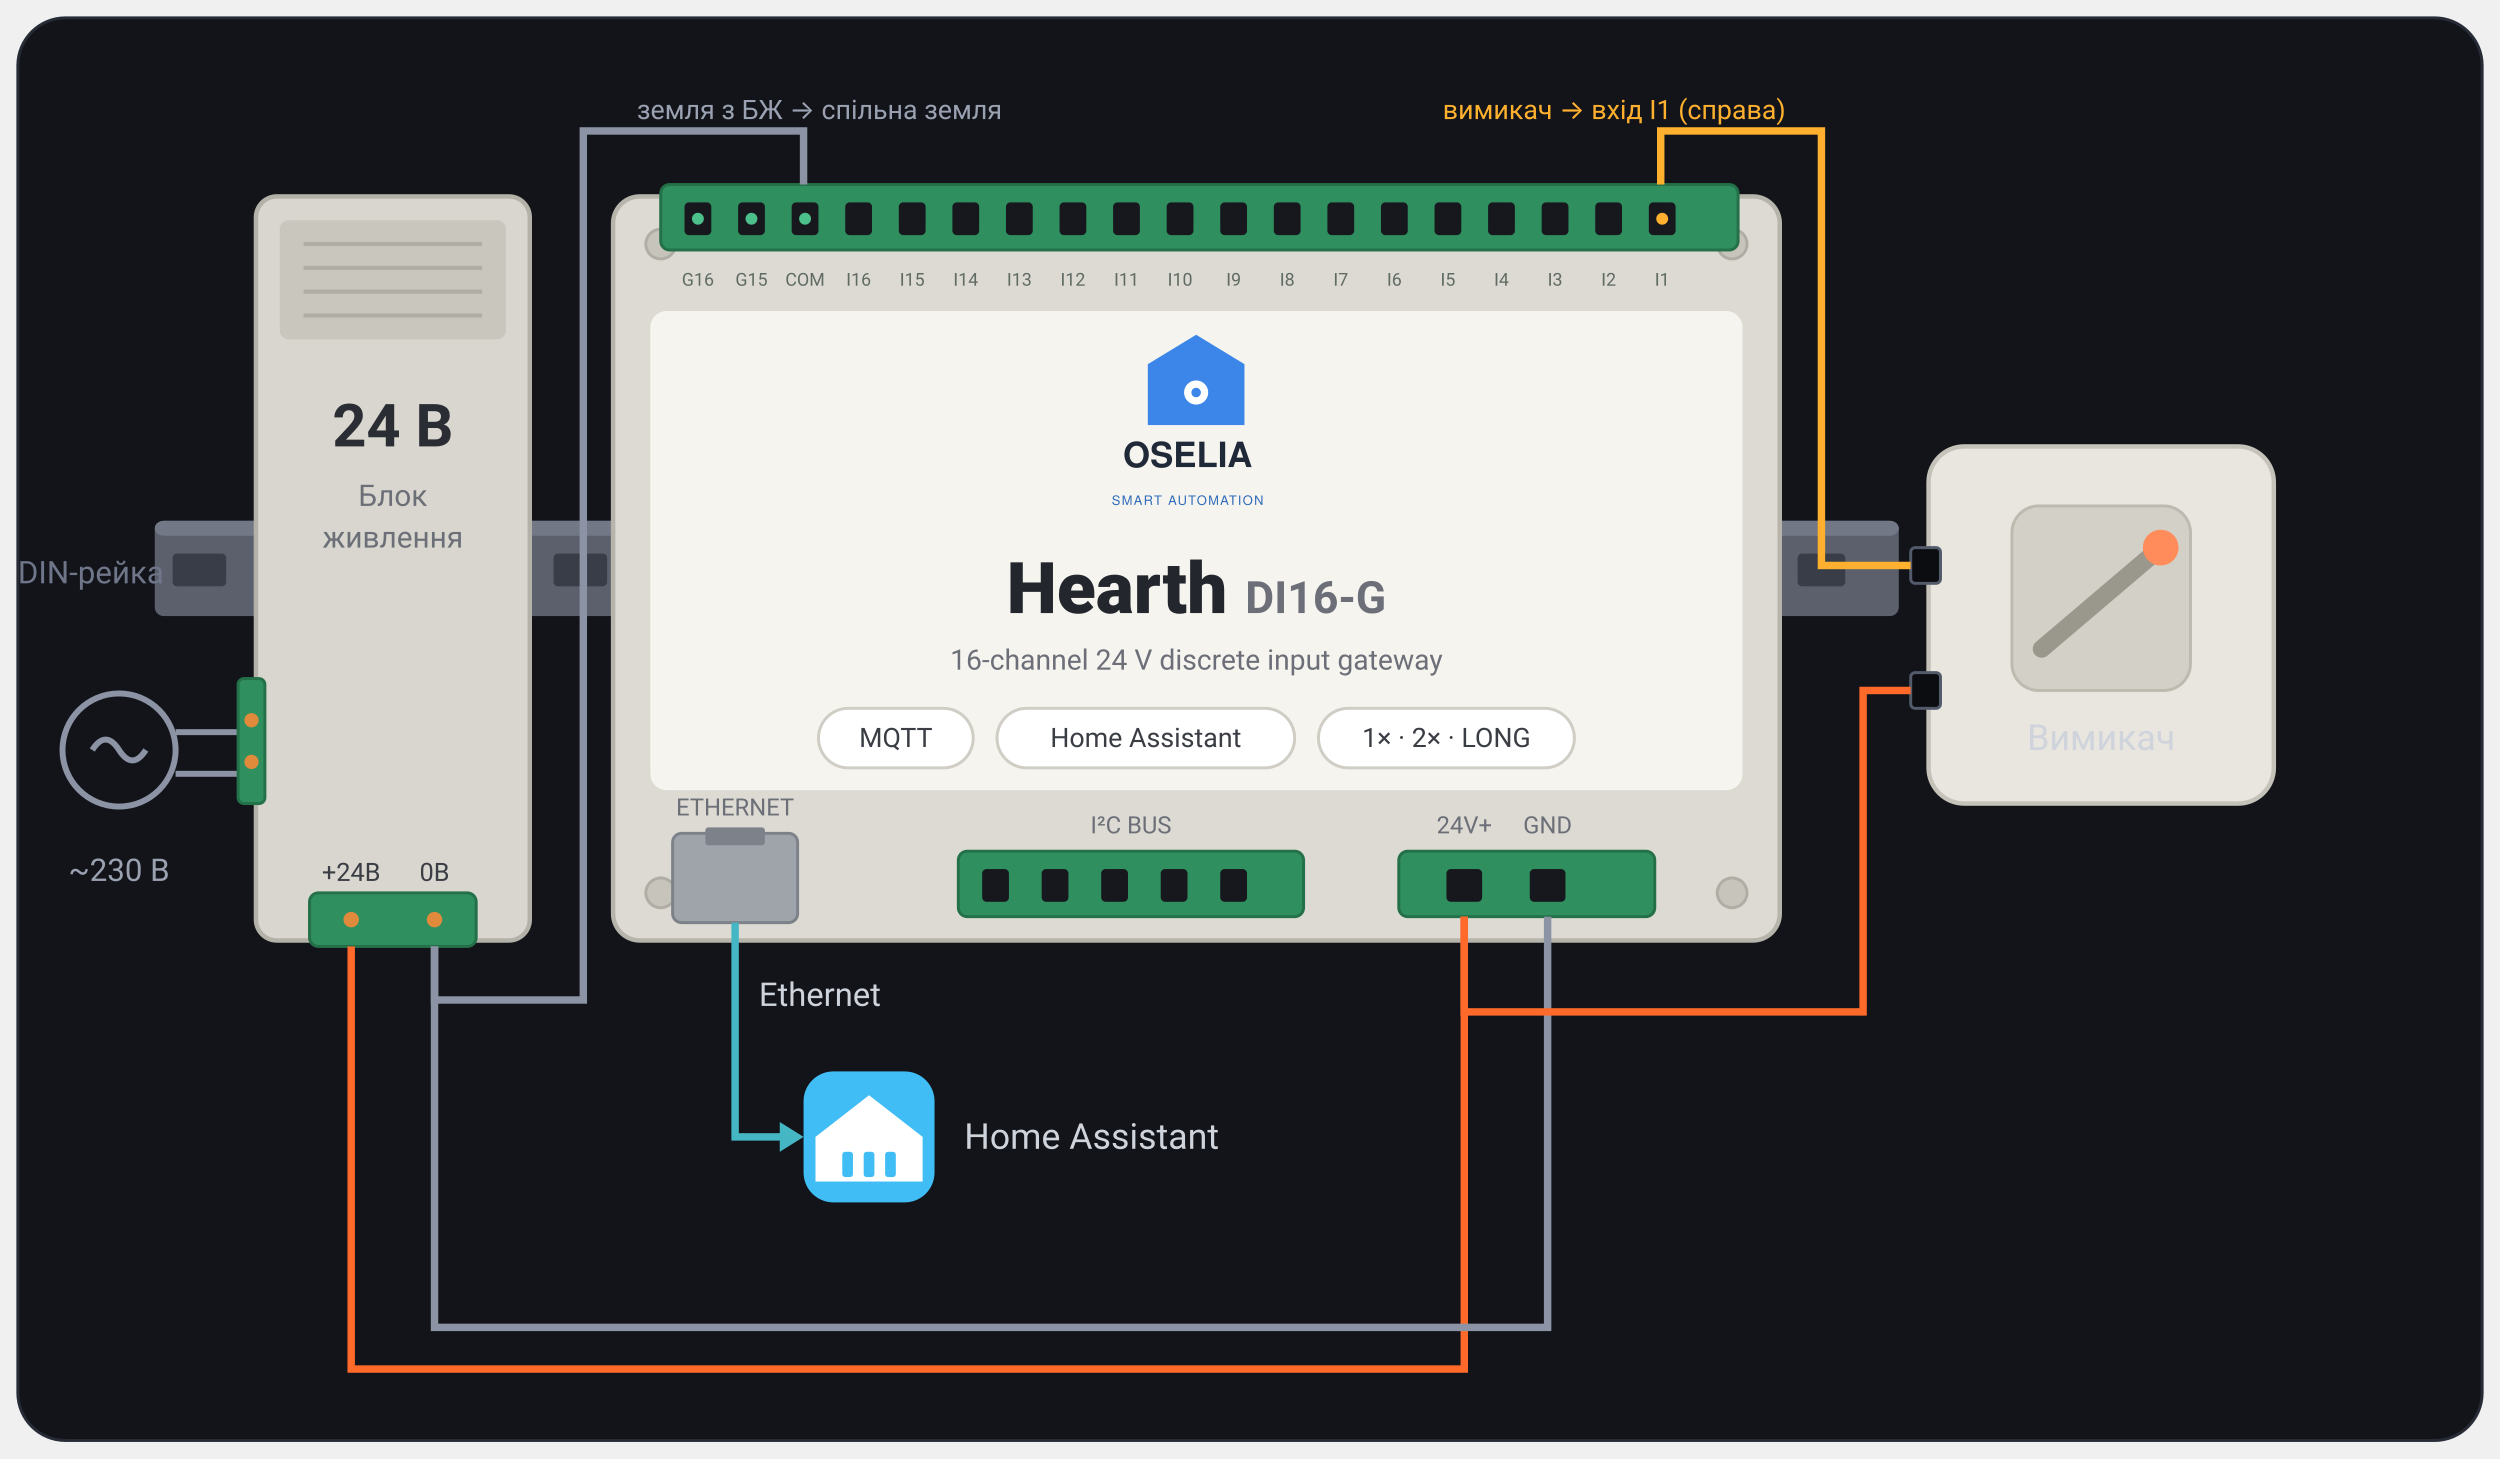
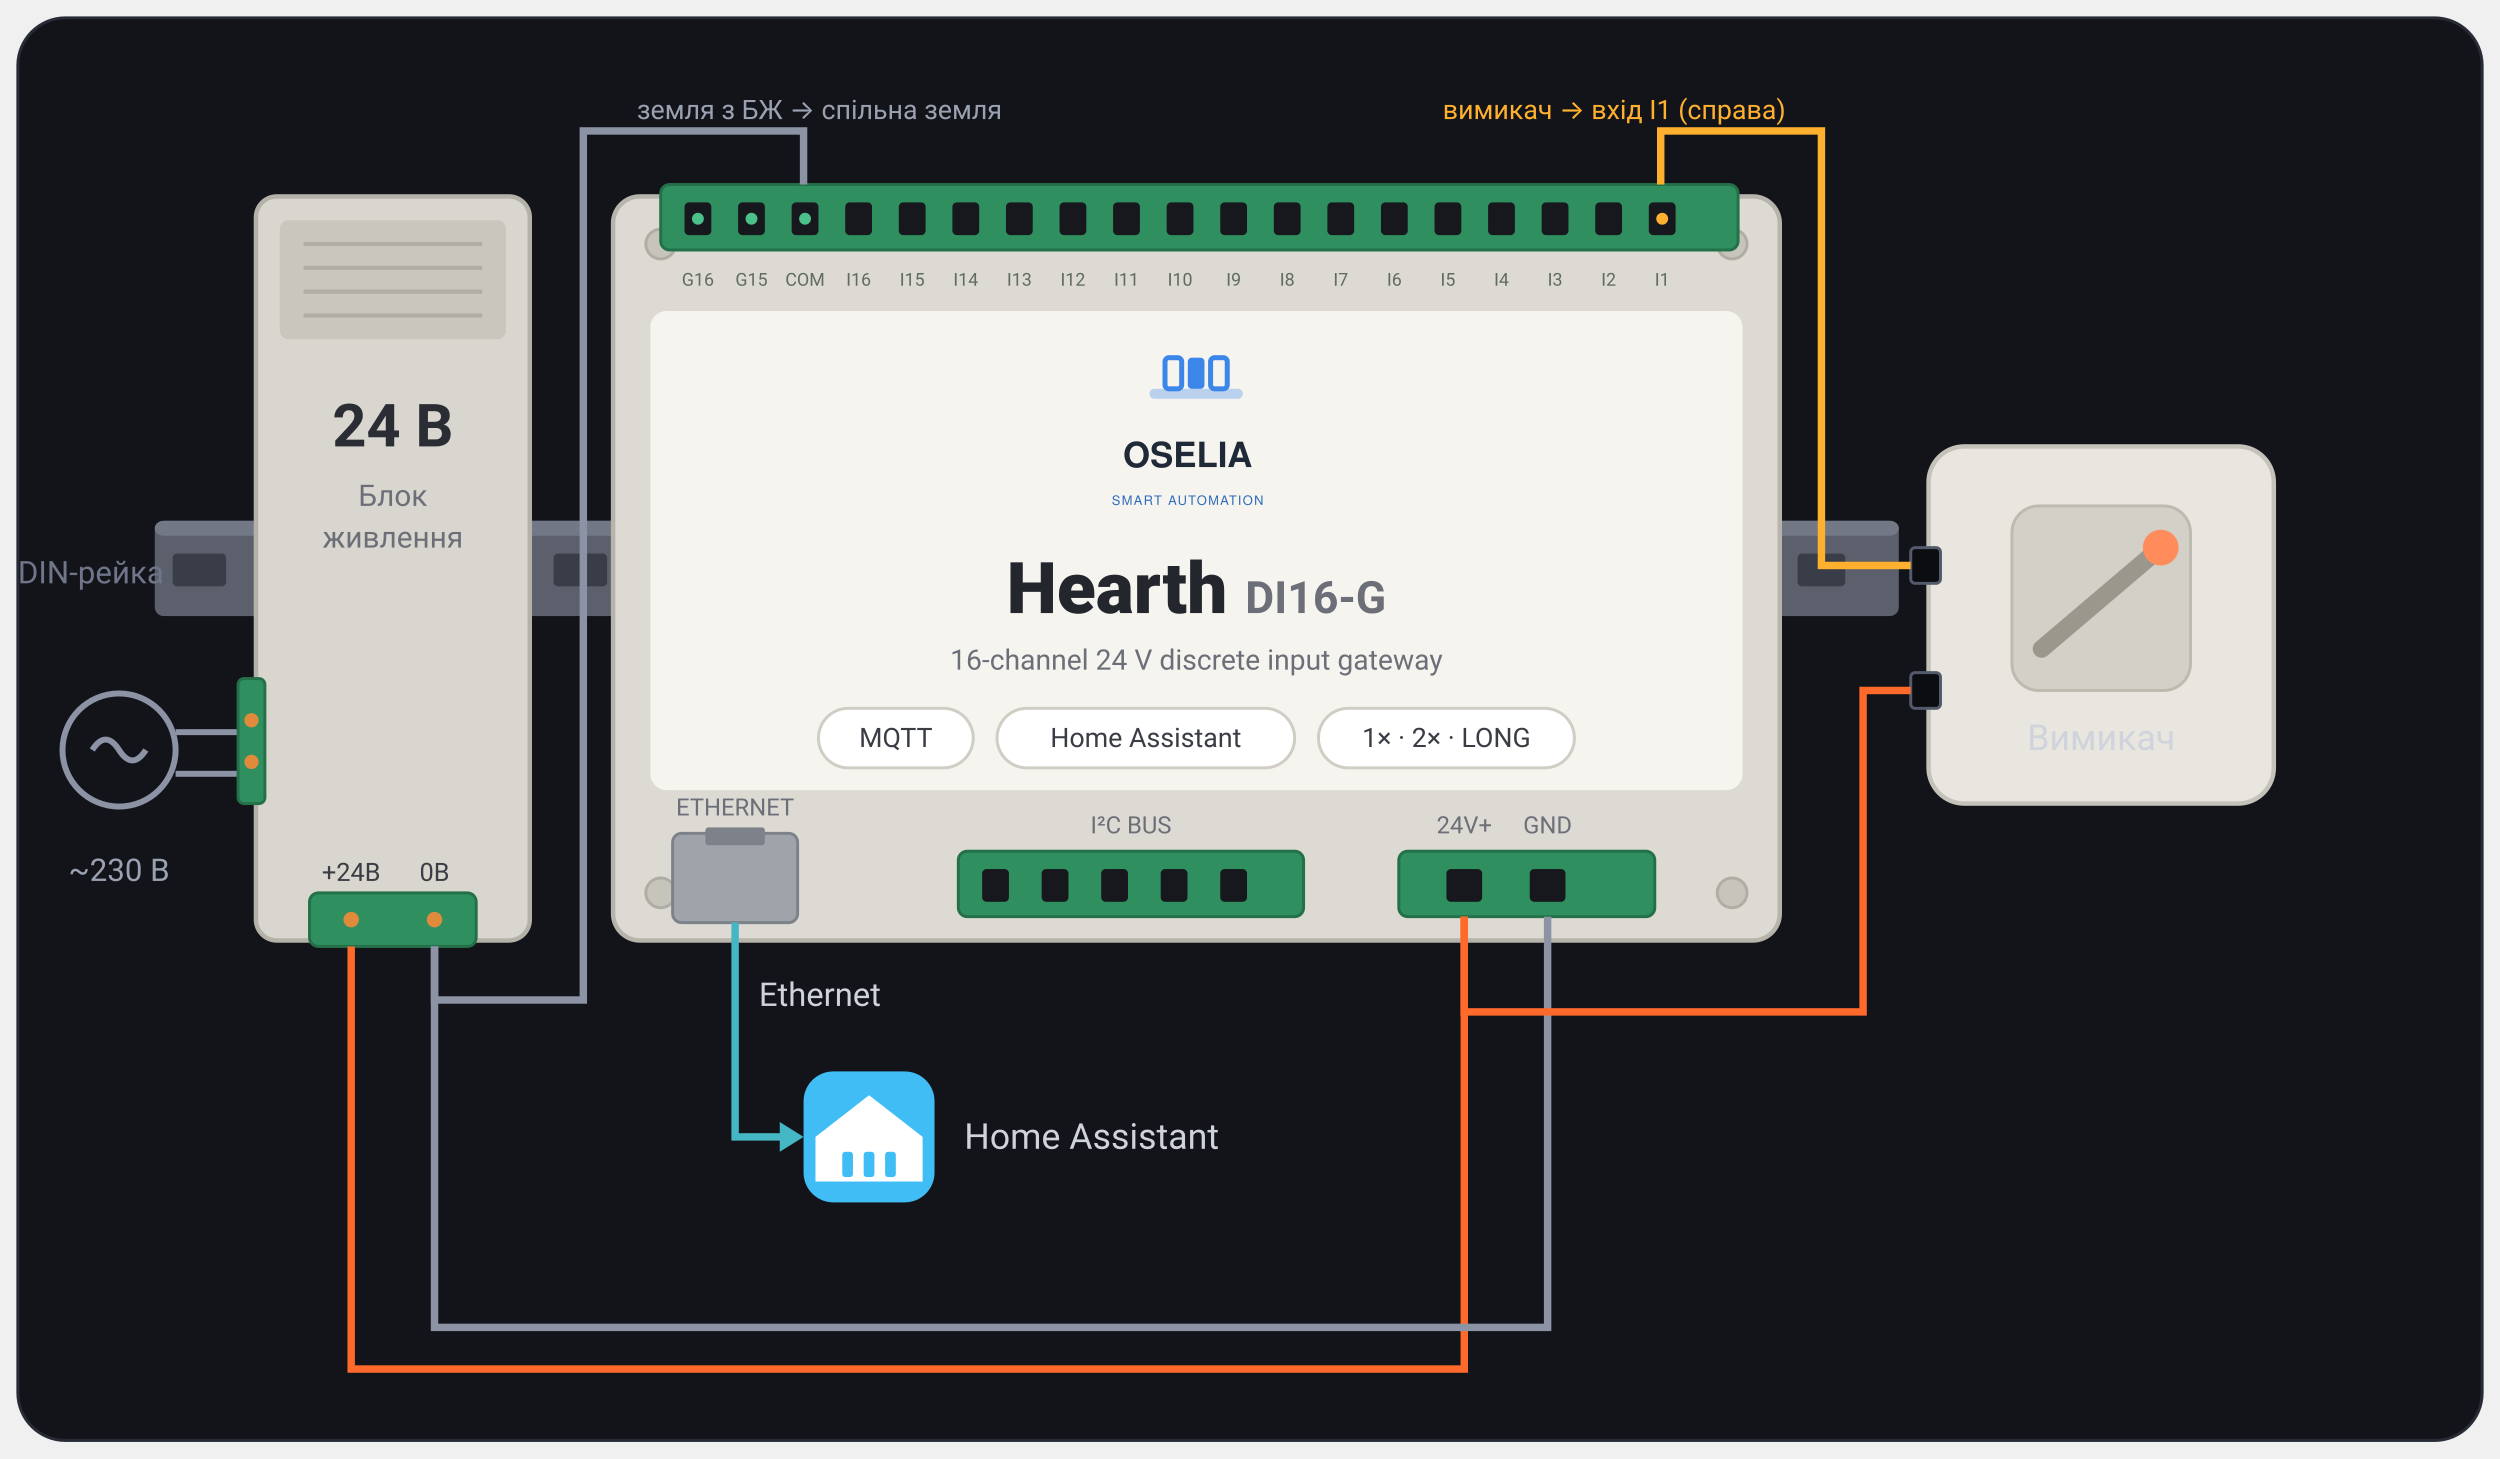
<svg xmlns="http://www.w3.org/2000/svg" viewBox="0 0 840 490" role="img" aria-label="Блок живлення 24 В, шлюз OSELIA Hearth DI16-G і вимикач на DIN-рейці, під'єднані до Home Assistant" font-family="ui-sans-serif, system-ui, -apple-system, Segoe UI, Roboto, sans-serif">
  <rect x="6" y="6" width="828" height="478" rx="16" fill="#121419" stroke="#262b36" />
  <g>
    <rect x="52" y="175" width="586" height="32" rx="3" fill="#5b606c" />
    <rect x="52" y="175" width="586" height="5" rx="3" fill="#727885" />
    <g fill="#383d47">
      <rect x="58" y="186" width="18" height="11" rx="1.5" />
      <rect x="186" y="186" width="18" height="11" rx="1.5" />
      <rect x="604" y="186" width="16" height="11" rx="1.5" />
    </g>
    <text x="6" y="196" font-size="10.5" fill="#6f7689">DIN-рейка</text>
  </g>
  <g>
    <circle cx="40" cy="252" r="19" fill="none" stroke="#8b93a5" stroke-width="2" />
    <path d="M31 252 q4.5 -7 9 0 t9 0" fill="none" stroke="#8b93a5" stroke-width="2" />
    <text x="40" y="296" font-size="10.5" fill="#9aa1b1" text-anchor="middle">~230 В</text>
    <path d="M59 246 H82" stroke="#8b93a5" stroke-width="2" />
    <path d="M59 260 H82" stroke="#8b93a5" stroke-width="2" />
  </g>
  <g>
    <rect x="86" y="66" width="92" height="250" rx="7" fill="#d8d6ce" stroke="#b4b2a8" stroke-width="1.5" />
    <rect x="94" y="74" width="76" height="40" rx="3" fill="#c8c6bd" />
    <g stroke="#b0aea4" stroke-width="1.4">
      <path d="M102 82 H162" />
      <path d="M102 90 H162" />
      <path d="M102 98 H162" />
      <path d="M102 106 H162" />
    </g>
    <text x="132" y="150" font-size="20" font-weight="700" fill="#2a2d33" text-anchor="middle">24 В</text>
    <text x="132" y="170" font-size="10" fill="#6c6f78" text-anchor="middle">Блок</text>
    <text x="132" y="184" font-size="10" fill="#6c6f78" text-anchor="middle">живлення</text>
    <rect x="80" y="228" width="9" height="42" rx="2" fill="#2f8f5f" stroke="#247048" />
    <circle cx="84.5" cy="242" r="2.4" fill="#e08a3c" />
    <circle cx="84.5" cy="256" r="2.4" fill="#e08a3c" />
    <rect x="104" y="300" width="56" height="18" rx="3" fill="#2f8f5f" stroke="#247048" />
    <circle cx="118" cy="309" r="2.6" fill="#e08a3c" />
    <circle cx="146" cy="309" r="2.6" fill="#e08a3c" />
    <text x="118" y="296" font-size="8.5" fill="#3a3d44" text-anchor="middle">+24В</text>
    <text x="146" y="296" font-size="8.5" fill="#3a3d44" text-anchor="middle">0В</text>
  </g>
  <g>
    <rect x="206" y="66" width="392" height="250" rx="9" fill="#dcdad2" stroke="#b6b4ab" stroke-width="1.5" />
    <g fill="#c6c4bb" stroke="#b0aea4">
      <circle cx="222" cy="82" r="5" />
      <circle cx="582" cy="82" r="5" />
      <circle cx="222" cy="300" r="5" />
      <circle cx="582" cy="300" r="5" />
    </g>
    <rect x="222" y="62" width="362" height="22" rx="3" fill="#2f8f5f" stroke="#247048" />
    <g fill="#16181d">
      <rect x="230" y="68" width="9" height="11" rx="1.5" />
      <rect x="248" y="68" width="9" height="11" rx="1.5" />
      <rect x="266" y="68" width="9" height="11" rx="1.5" />
      <rect x="284" y="68" width="9" height="11" rx="1.5" />
      <rect x="302" y="68" width="9" height="11" rx="1.5" />
      <rect x="320" y="68" width="9" height="11" rx="1.5" />
      <rect x="338" y="68" width="9" height="11" rx="1.5" />
      <rect x="356" y="68" width="9" height="11" rx="1.5" />
      <rect x="374" y="68" width="9" height="11" rx="1.5" />
      <rect x="392" y="68" width="9" height="11" rx="1.5" />
      <rect x="410" y="68" width="9" height="11" rx="1.5" />
      <rect x="428" y="68" width="9" height="11" rx="1.5" />
      <rect x="446" y="68" width="9" height="11" rx="1.5" />
      <rect x="464" y="68" width="9" height="11" rx="1.5" />
      <rect x="482" y="68" width="9" height="11" rx="1.5" />
      <rect x="500" y="68" width="9" height="11" rx="1.5" />
      <rect x="518" y="68" width="9" height="11" rx="1.5" />
      <rect x="536" y="68" width="9" height="11" rx="1.5" />
      <rect x="554" y="68" width="9" height="11" rx="1.5" />
    </g>
    <g fill="#4cc08a">
      <circle cx="234.5" cy="73.5" r="2" />
      <circle cx="252.5" cy="73.5" r="2" />
      <circle cx="270.5" cy="73.5" r="2" />
    </g>
    <circle cx="558.5" cy="73.5" r="2" fill="#ffb02e" />
    <g font-size="6" fill="#5f6b63" text-anchor="middle">
      <text x="234.5" y="96">G16</text>
      <text x="252.5" y="96">G15</text>
      <text x="270.5" y="96">COM</text>
      <text x="288.5" y="96">I16</text>
      <text x="306.5" y="96">I15</text>
      <text x="324.5" y="96">I14</text>
      <text x="342.5" y="96">I13</text>
      <text x="360.5" y="96">I12</text>
      <text x="378.5" y="96">I11</text>
      <text x="396.5" y="96">I10</text>
      <text x="414.5" y="96">I9</text>
      <text x="432.5" y="96">I8</text>
      <text x="450.5" y="96">I7</text>
      <text x="468.5" y="96">I6</text>
      <text x="486.5" y="96">I5</text>
      <text x="504.5" y="96">I4</text>
      <text x="522.5" y="96">I3</text>
      <text x="540.5" y="96">I2</text>
      <text x="558.5" y="96">I1</text>
    </g>
    <rect x="218" y="104" width="368" height="162" rx="6" fill="#f5f4ef" stroke="#dcdad1" />
    <svg x="342" y="110" width="120" height="61" viewBox="0 53 92 49" preserveAspectRatio="xMidYMid meet">
      <g transform="matrix(1 0 0 -1 0 172.91)">
-         <path d="M32.88,93.54 L58.96,93.54 L58.96,109.98 L45.92,117.92 L32.88,109.98 Z " fill="#3b86e8" />
-         <circle cx="45.92" cy="102.33" r="3.26" fill="#ffffff" />
-         <circle cx="45.92" cy="102.33" r="1.28" fill="#3b86e8" />
+         <g transform="translate(45.92,105.73) scale(0.3,-0.3)">
+           <rect x="-42" y="8" width="84" height="9" rx="4.5" fill="#3b86e8" opacity=".32" />
+           <rect x="-28" y="-20" width="15" height="28" rx="3.5" fill="none" stroke="#3b86e8" stroke-width="4.5" />
+           <rect x="-7.5" y="-20" width="15" height="28" rx="3.5" fill="#3b86e8" />
+           <rect x="13" y="-20" width="15" height="28" rx="3.5" fill="none" stroke="#3b86e8" stroke-width="4.5" />
+         </g>
        <text transform="translate(26.17,82.20) scale(1,-1)" font-family="Helvetica, Arial, sans-serif" font-weight="bold" font-size="9.40" fill="#1f2937">OSELIA</text>
        <text transform="translate(23.14,72.00) scale(1,-1)" font-family="Helvetica, Arial, sans-serif" font-weight="normal" font-size="3.50" letter-spacing="0.35" fill="#2f6bba">SMART AUTOMATION</text>
      </g>
    </svg>
    <text x="402" y="206" font-size="24" font-weight="800" fill="#23262c" text-anchor="middle">Hearth <tspan font-size="15" font-weight="600" fill="#6c6f78">DI16-G</tspan>
    </text>
    <text x="402" y="225" font-size="9.5" fill="#6c6f78" text-anchor="middle">16-channel 24 V discrete input gateway</text>
    <g font-size="9" fill="#3a3d44" text-anchor="middle">
      <rect x="275" y="238" width="52" height="20" rx="10" fill="#fff" stroke="#cfcdc4" />
      <text x="301" y="251">MQTT</text>
      <rect x="335" y="238" width="100" height="20" rx="10" fill="#fff" stroke="#cfcdc4" />
      <text x="385" y="251">Home Assistant</text>
      <rect x="443" y="238" width="86" height="20" rx="10" fill="#fff" stroke="#cfcdc4" />
      <text x="486" y="251">1× · 2× · LONG</text>
    </g>
    <rect x="226" y="280" width="42" height="30" rx="3" fill="#9fa4ab" stroke="#7d828a" />
    <rect x="237" y="278" width="20" height="6" rx="1" fill="#7d828a" />
    <text x="247" y="274" font-size="8" fill="#6c6f78" text-anchor="middle">ETHERNET</text>
    <rect x="322" y="286" width="116" height="22" rx="3" fill="#2f8f5f" stroke="#247048" />
    <g fill="#16181d">
      <rect x="330" y="292" width="9" height="11" rx="1.5" />
      <rect x="350" y="292" width="9" height="11" rx="1.5" />
      <rect x="370" y="292" width="9" height="11" rx="1.5" />
      <rect x="390" y="292" width="9" height="11" rx="1.5" />
      <rect x="410" y="292" width="9" height="11" rx="1.5" />
    </g>
    <text x="380" y="280" font-size="8" fill="#6c6f78" text-anchor="middle">I²C BUS</text>
    <rect x="470" y="286" width="86" height="22" rx="3" fill="#2f8f5f" stroke="#247048" />
    <g fill="#16181d">
      <rect x="486" y="292" width="12" height="11" rx="1.5" />
      <rect x="514" y="292" width="12" height="11" rx="1.5" />
    </g>
    <text x="492" y="280" font-size="8" fill="#6c6f78" text-anchor="middle">24V+</text>
    <text x="520" y="280" font-size="8" fill="#6c6f78" text-anchor="middle">GND</text>
  </g>
  <g>
    <rect x="648" y="150" width="116" height="120" rx="12" fill="#e8e6df" stroke="#c4c2b9" stroke-width="1.5" />
    <rect x="676" y="170" width="60" height="62" rx="9" fill="#d3d0c7" stroke="#bdbab0" />
    <path d="M686 218 L726 184" stroke="#9a978d" stroke-width="6" stroke-linecap="round" />
    <circle cx="726" cy="184" r="6" fill="#ff8c5a" />
    <text x="706" y="252" font-size="12" fill="#cfd3dc" text-anchor="middle">Вимикач</text>
    <rect x="642" y="184" width="10" height="12" rx="1.5" fill="#0c0d11" stroke="#525a6b" />
    <rect x="642" y="226" width="10" height="12" rx="1.5" fill="#0c0d11" stroke="#525a6b" />
  </g>
  <g>
    <rect x="270" y="360" width="44" height="44" rx="10" fill="#41bdf5" />
    <path d="M292 368 L310 382 L310 397 L274 397 L274 382 Z" fill="#fff" />
    <g fill="#41bdf5">
      <rect x="283" y="387" width="3.6" height="8.5" rx="1" />
      <rect x="290.2" y="387" width="3.6" height="8.5" rx="1" />
      <rect x="297.4" y="387" width="3.6" height="8.5" rx="1" />
    </g>
    <text x="324" y="386" font-size="12" fill="#cfd3dc">Home Assistant</text>
  </g>
  <path d="M118 318 V460 H492 V308" fill="none" stroke="#ff6a2b" stroke-width="2.5" />
  <path d="M146 318 V446 H520 V308" fill="none" stroke="#8b93a5" stroke-width="2.5" />
  <path d="M492 308 V340 H626 V232 H642" fill="none" stroke="#ff6a2b" stroke-width="2.5" />
  <path d="M642 190 H612 V44 H558 V62" fill="none" stroke="#ffb02e" stroke-width="2.5" />
  <text x="600" y="40" font-size="9" fill="#ffb02e" text-anchor="end">вимикач → вхід I1 (справа)</text>
  <path d="M146 318 V336 H196 V44 H270 V62" fill="none" stroke="#8b93a5" stroke-width="2.5" />
  <text x="214" y="40" font-size="9" fill="#9aa1b1" text-anchor="start">земля з БЖ → спільна земля</text>
  <path d="M247 310 V382 H266" fill="none" stroke="#45b6c4" stroke-width="2.5" />
  <path d="M262 377 l8 5 l-8 5 z" fill="#45b6c4" />
  <text x="255" y="338" font-size="11" fill="#cfd3dc">Ethernet</text>
</svg>
